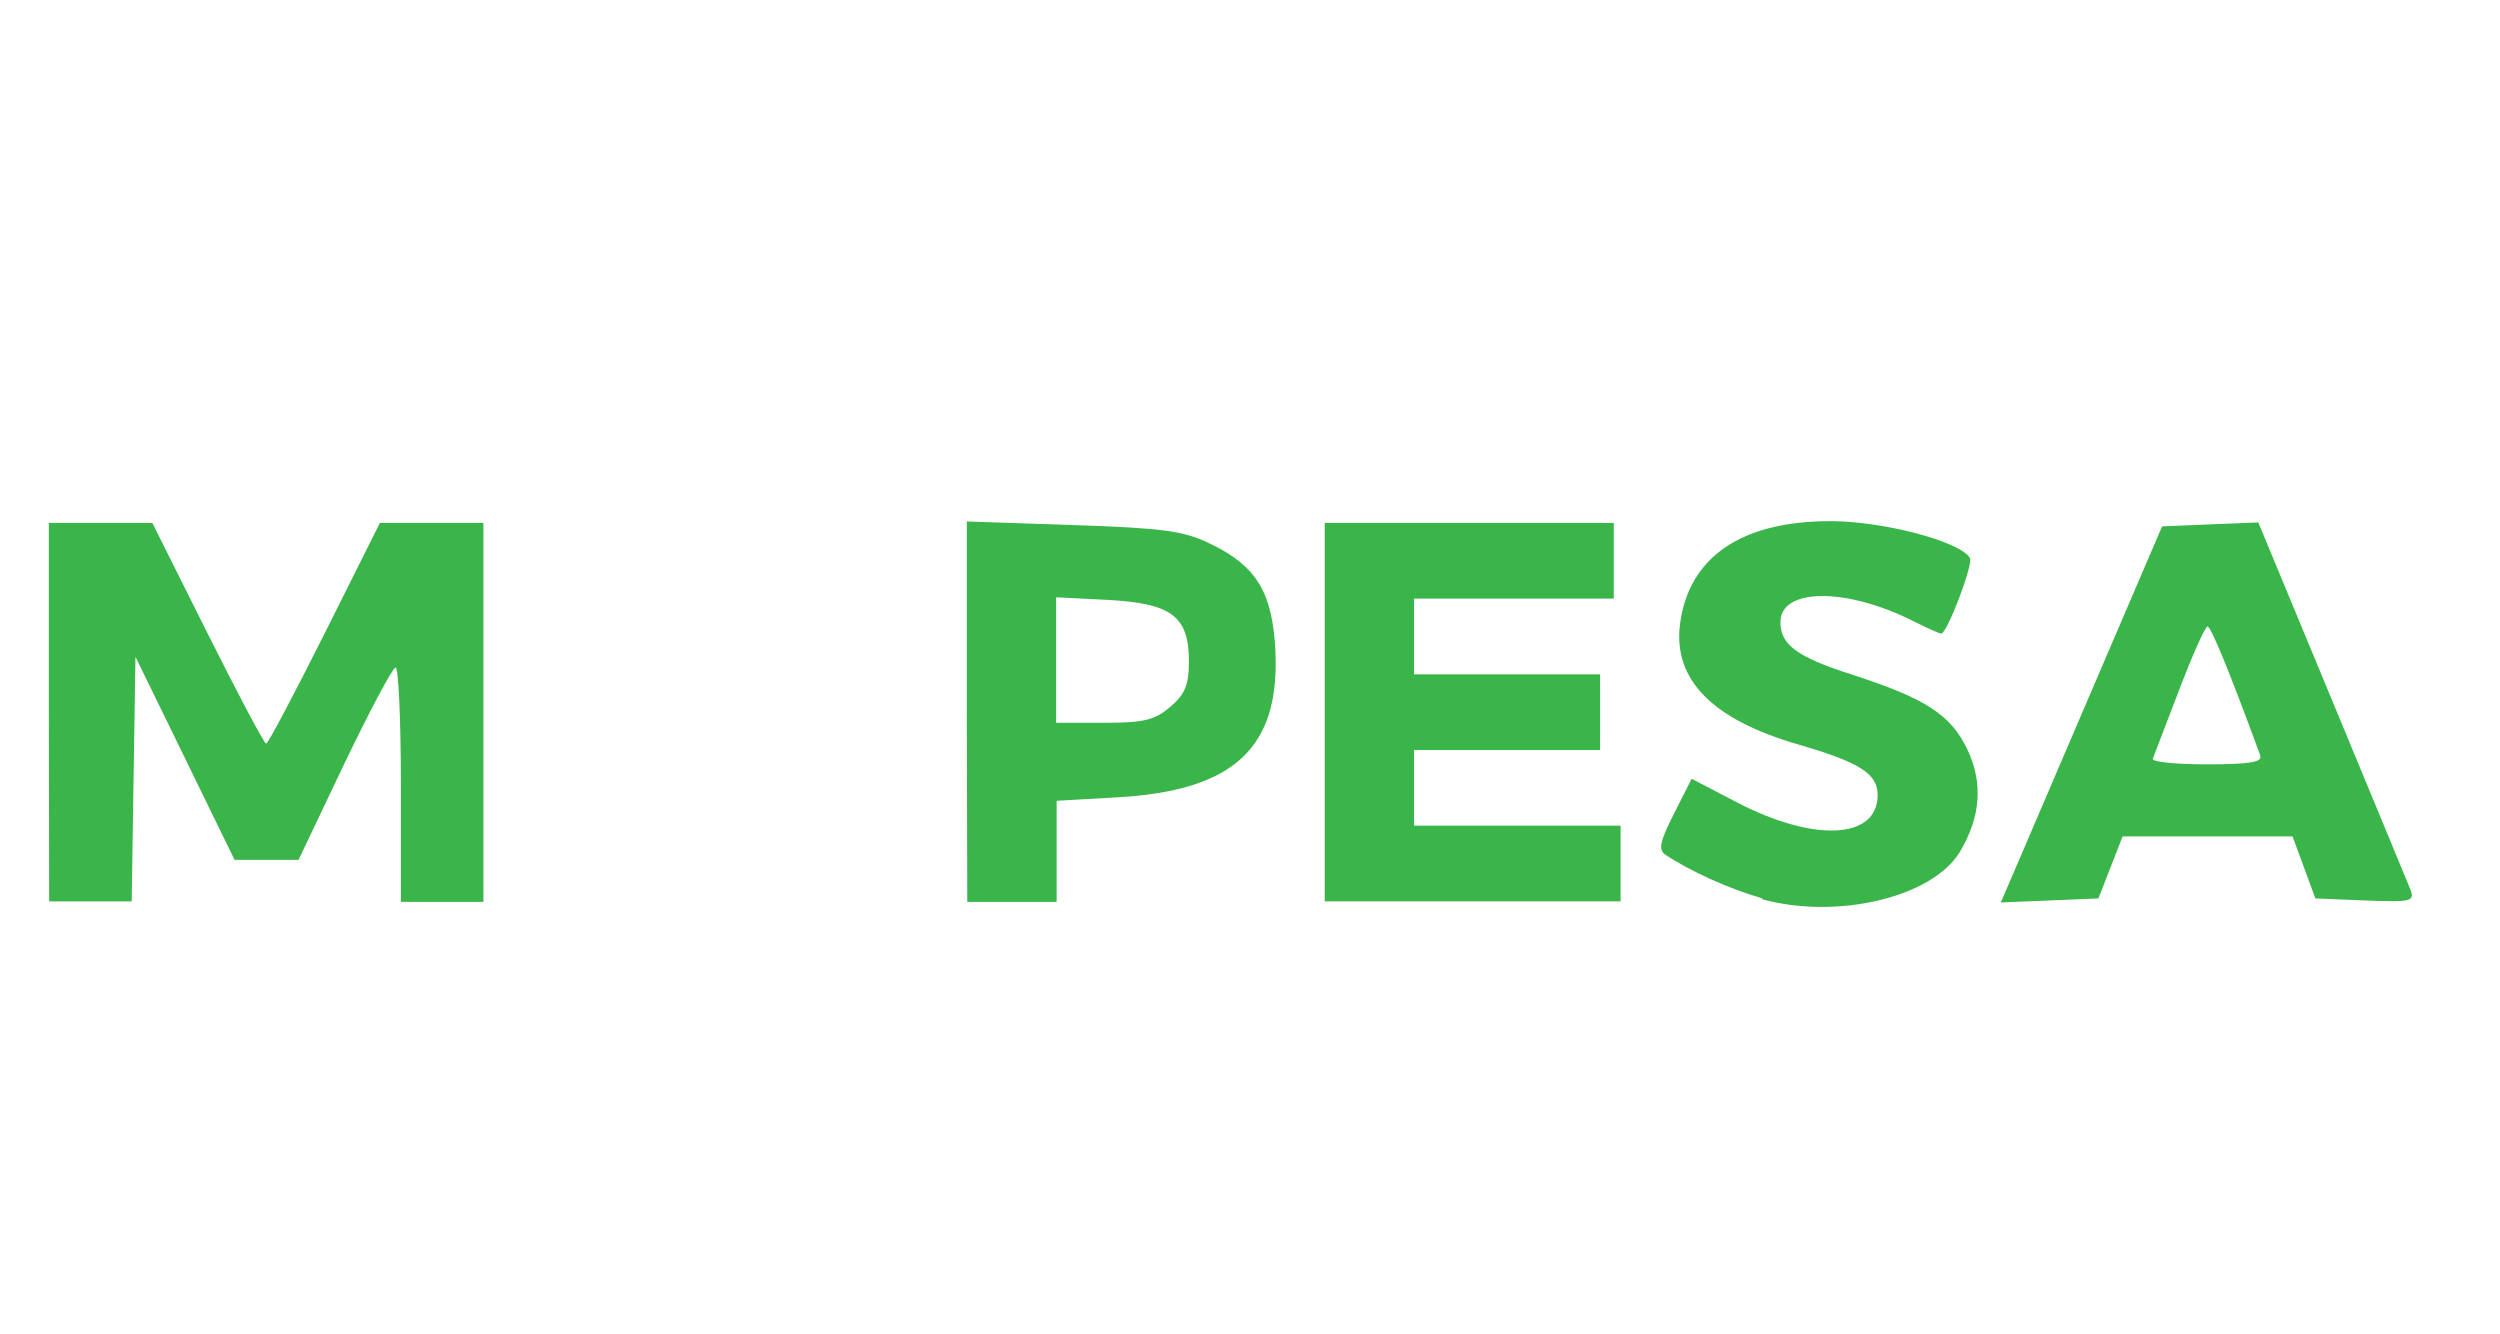
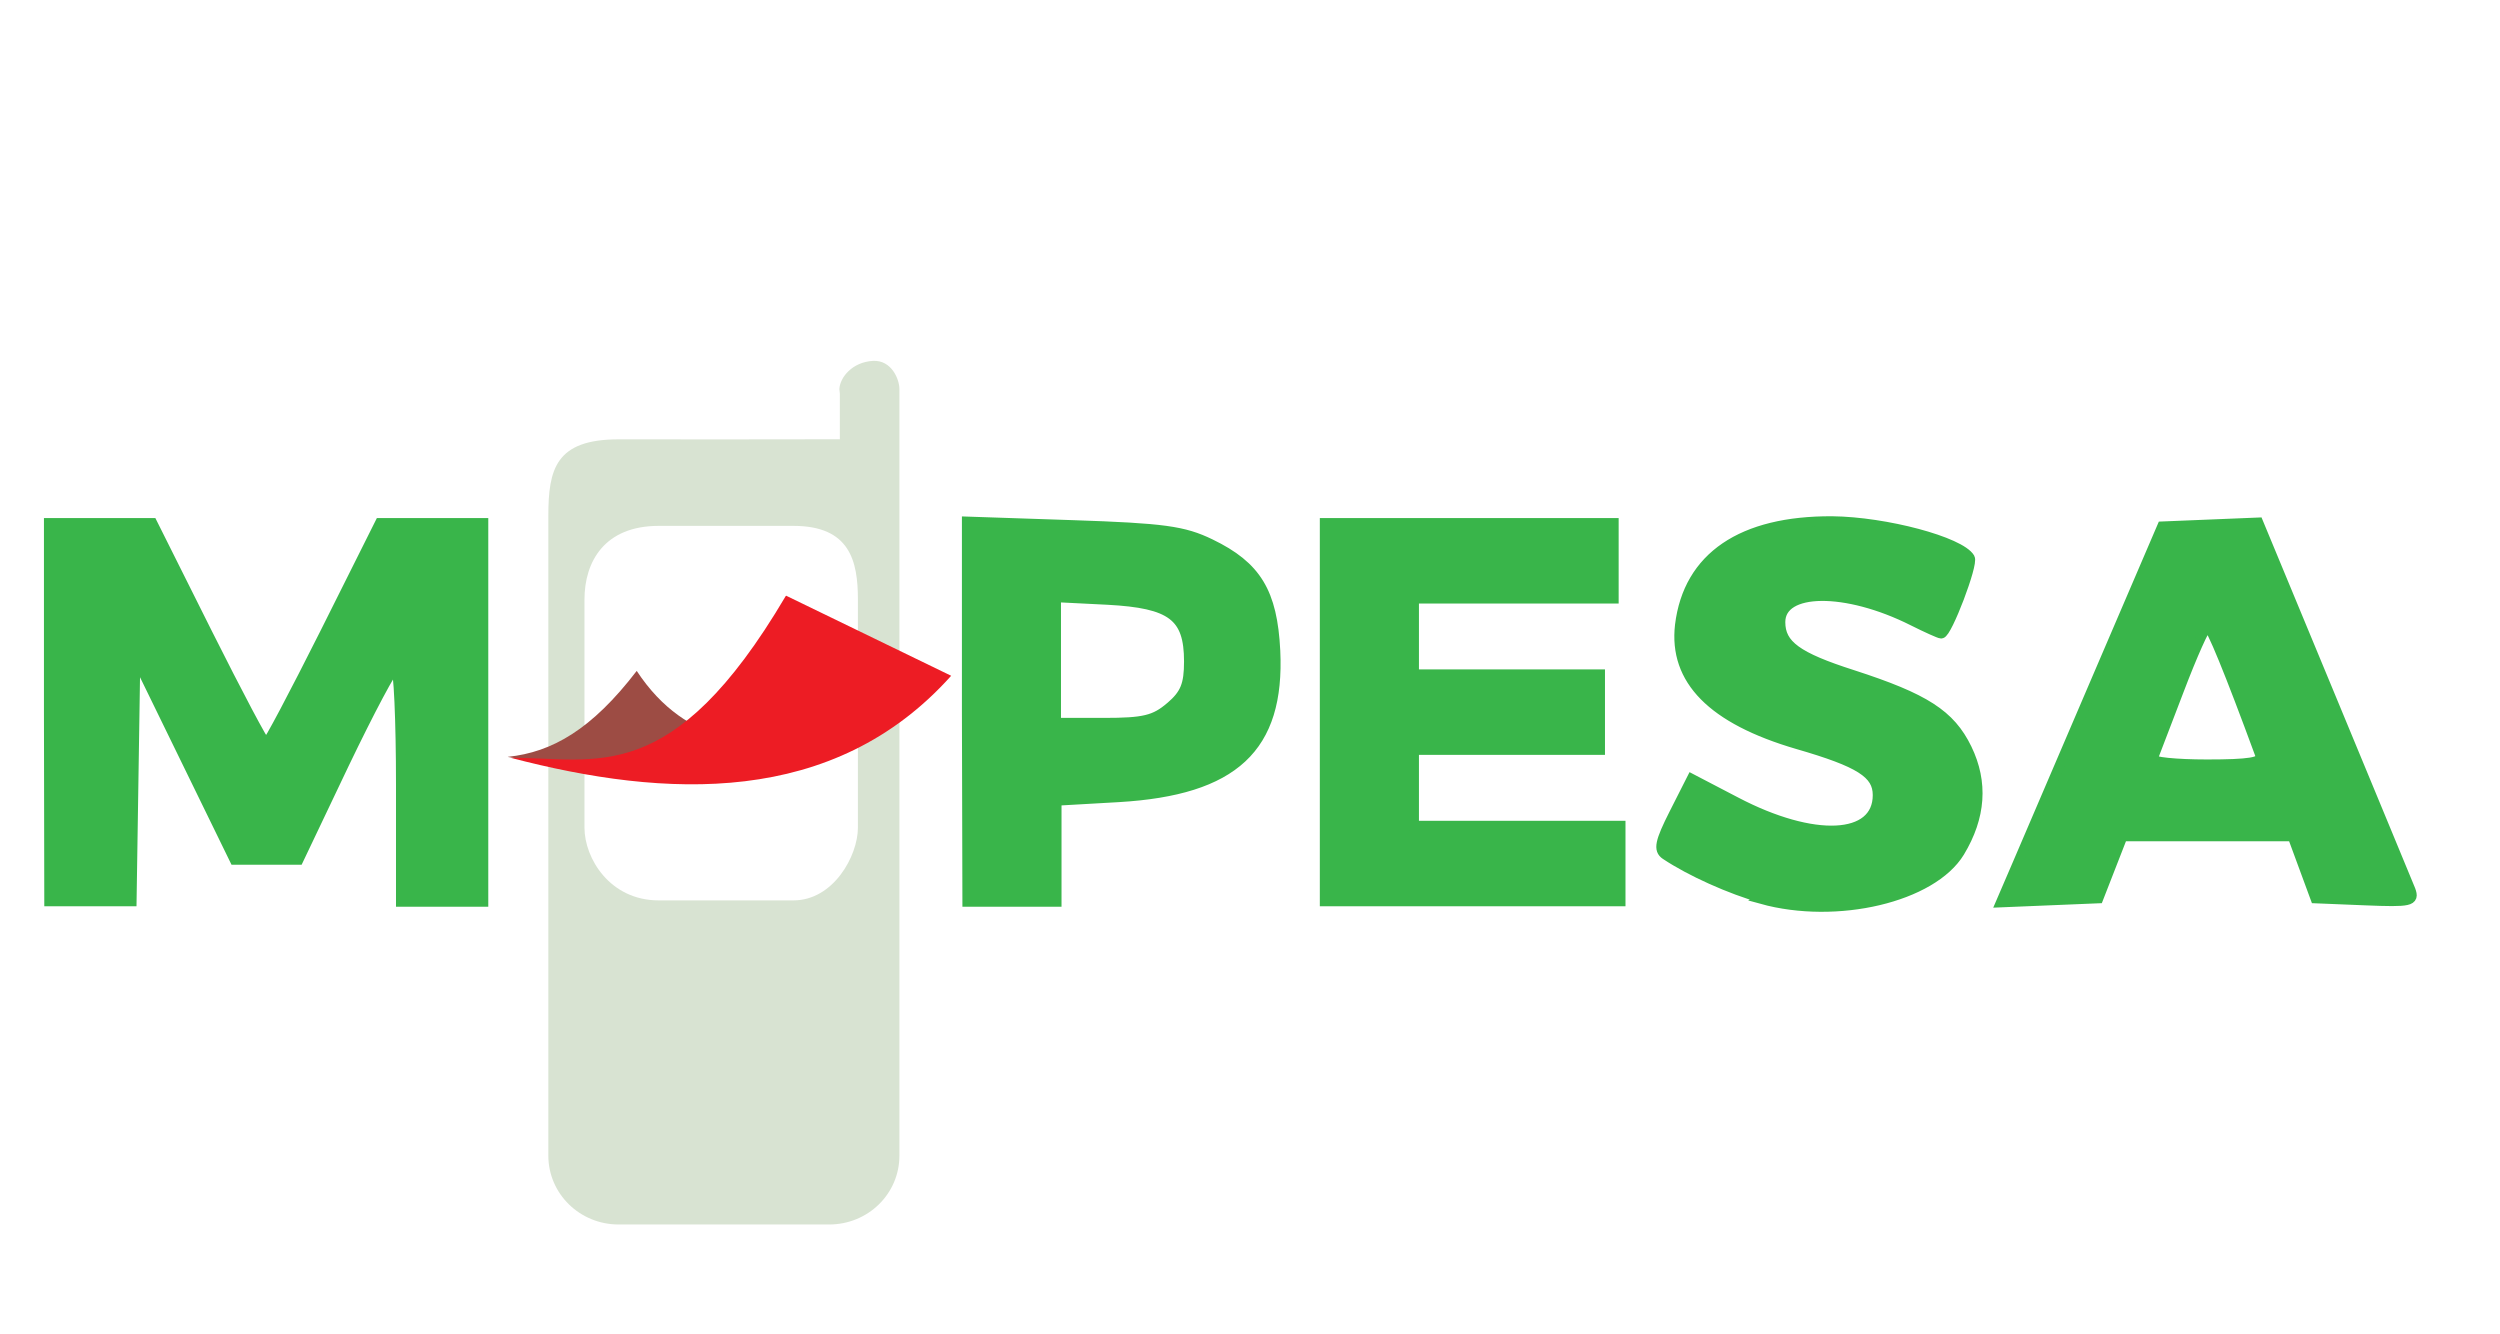
- <svg xmlns="http://www.w3.org/2000/svg" viewBox="0 0 512 273">
-   <path d="m361 184c-6.68-1.88-14.8-5.54-19.9-8.94-1.52-1.02-1.18-2.66 1.73-8.42l3.62-7.15 9.09 4.74c15.9 8.33 29 7.71 29-1.4 0-4.39-3.64-6.71-16.4-10.4-17.5-5.12-25.4-13.2-24.1-24.4 1.71-14 12.7-21.4 31.2-21.3 10.9 0.114 26.2 4.19 28.2 7.54 0.754 1.22-4.68 15.5-5.89 15.5-0.323 0-2.95-1.18-5.82-2.62-13.7-6.88-27.1-6.75-27.1 0.259 0 4.67 3.4 7.15 14.8 10.8 14.8 4.79 20 8.11 23.4 15.1 3.36 6.94 2.86 14-1.48 21.2-5.65 9.29-25.2 13.9-40.6 9.62zm-351-38.1v-38.8h21.2l11.3 22.6c6.22 12.4 11.6 22.6 12 22.6s5.77-10.2 12-22.6l11.3-22.6h21.2v77.6h-16.9v-24c0-13.2-0.486-24-1.08-24-0.595 0-5.3 8.88-10.5 19.7l-9.38 19.7h-13.1l-20.3-41.6-0.77 50.1h-16.9zm188-0.203v-38.9l21.7 0.73c18.6 0.626 22.7 1.18 28.2 3.85 9.45 4.57 12.7 9.93 13.3 21.9 0.942 19.9-8.5 28.6-32.1 30l-12.7 0.725v20.7h-18.3zm41.7-0.948c3.02-2.59 3.79-4.5 3.79-9.29 0-9.26-3.54-11.9-16.6-12.6l-10.6-0.533v25.7h9.79c8.21 0 10.4-0.53 13.6-3.27zm31.6 1.15v-38.8h59.2v15.5h-40.9v15.5h38.1v15.5h-38.1v15.5h42.3v15.5h-60.6zm142 30.7c1.93-4.5 9.38-21.9 16.5-38.5l13-30.3 19.7-0.805 15.1 36.4c8.32 20 15.5 37.5 16.1 38.9 0.83 2.31 0.014 2.5-9.31 2.12l-10.2-0.417-4.68-12.7h-34.8l-4.95 12.7-20 0.828zm49.6-21.9c-6.36-17.3-10.1-26.4-10.8-26.4-0.478 7e-3 -3.09 5.84-5.81 13-2.71 7.12-5.15 13.5-5.4 14.1-0.258 0.625 4.72 1.14 11.1 1.14 8.64 0 11.4-0.443 10.9-1.76z" fill="#39b54a" />
+ <svg xmlns="http://www.w3.org/2000/svg" version="1.1" viewBox="0 0 512 273" xml:space="preserve">
+   <path d="m361 184c-6.68-1.88-14.8-5.54-19.9-8.94-1.52-1.02-1.18-2.66 1.73-8.42l3.62-7.15 9.09 4.74c15.9 8.33 29 7.71 29-1.4 0-4.39-3.64-6.71-16.4-10.4-17.5-5.12-25.4-13.2-24.1-24.4 1.71-14 12.7-21.4 31.2-21.3 10.9 0.114 26.2 4.19 28.2 7.54 0.754 1.22-4.68 15.5-5.89 15.5-0.323 0-2.95-1.18-5.82-2.62-13.7-6.88-27.1-6.75-27.1 0.259 0 4.67 3.4 7.15 14.8 10.8 14.8 4.79 20 8.11 23.4 15.1 3.36 6.94 2.86 14-1.48 21.2-5.65 9.29-25.2 13.9-40.6 9.62zm-351-38.1v-38.8h21.2l11.3 22.6c6.22 12.4 11.6 22.6 12 22.6s5.77-10.2 12-22.6l11.3-22.6h21.2v77.6h-16.9v-24c0-13.2-0.486-24-1.08-24-0.595 0-5.3 8.88-10.5 19.7l-9.38 19.7h-13.1l-20.3-41.6-0.77 50.1h-16.9zm188-0.203v-38.9l21.7 0.73c18.6 0.626 22.7 1.18 28.2 3.85 9.45 4.57 12.7 9.93 13.3 21.9 0.942 19.9-8.5 28.6-32.1 30l-12.7 0.725v20.7h-18.3zm41.7-0.948c3.02-2.59 3.79-4.5 3.79-9.29 0-9.26-3.54-11.9-16.6-12.6l-10.6-0.533v25.7h9.79c8.21 0 10.4-0.53 13.6-3.27zm31.6 1.15v-38.8h59.2v15.5h-40.9v15.5h38.1v15.5h-38.1v15.5h42.3v15.5h-60.6zm142 30.7c1.93-4.5 9.38-21.9 16.5-38.5l13-30.3 19.7-0.805 15.1 36.4c8.32 20 15.5 37.5 16.1 38.9 0.83 2.31 0.014 2.5-9.31 2.12l-10.2-0.417-4.68-12.7h-34.8l-4.95 12.7-20 0.828zm49.6-21.9c-6.36-17.3-10.1-26.4-10.8-26.4-0.478 7e-3 -3.09 5.84-5.81 13-2.71 7.12-5.15 13.5-5.4 14.1-0.258 0.625 4.72 1.14 11.1 1.14 8.64 0 11.4-0.443 10.9-1.76z" fill="#39b54a" stroke="#39b54a" stroke-width="2" />
+   <path d="m172 80.6v9.36c-15.2 0.052-30.2 0.016-45.3 0.016-12.9 0-14.4 6.09-14.4 15.7v131c0 7.81 6.44 14.1 14.4 14.1h43.1c7.99 0 14.4-6.29 14.4-14.1v-157c0-1.97-1.59-5.95-5.39-5.77-4.27 0.237-6.78 3.37-6.91 5.77zm-37.1 27.1h27.6c11.6 0 13.2 7.25 13.2 15.1v46.7c0 5.8-5.03 14.9-13.2 14.9h-27.6c-9.97 0-15.2-8.6-15.2-14.9v-46.7c0-7.81 4.13-15.1 15.2-15.1z" fill="#d8e3d2" fill-rule="evenodd" stroke-width=".998" style="paint-order:stroke fill markers" />
+   <path d="m104 155c9.07-0.942 17.2-5.6 26.4-17.6 10.4 15.8 24.7 15.2 39.2 16.8-15.6 0.163-13.6 5.52-34.8 4.03-6.77-0.473-17.9-0.936-30.7-3.19z" fill="#9d4c44" fill-rule="evenodd" stroke-width=".998" style="paint-order:stroke fill markers" />
+   <path d="m161 122 33.8 16.4c-24.1 26.9-58.5 25.1-90.2 16.8 17.5-0.073 33 6.4 56.3-33.1z" fill="#ed1c24" fill-rule="evenodd" stroke-width=".998" style="paint-order:stroke fill markers" />
</svg>
